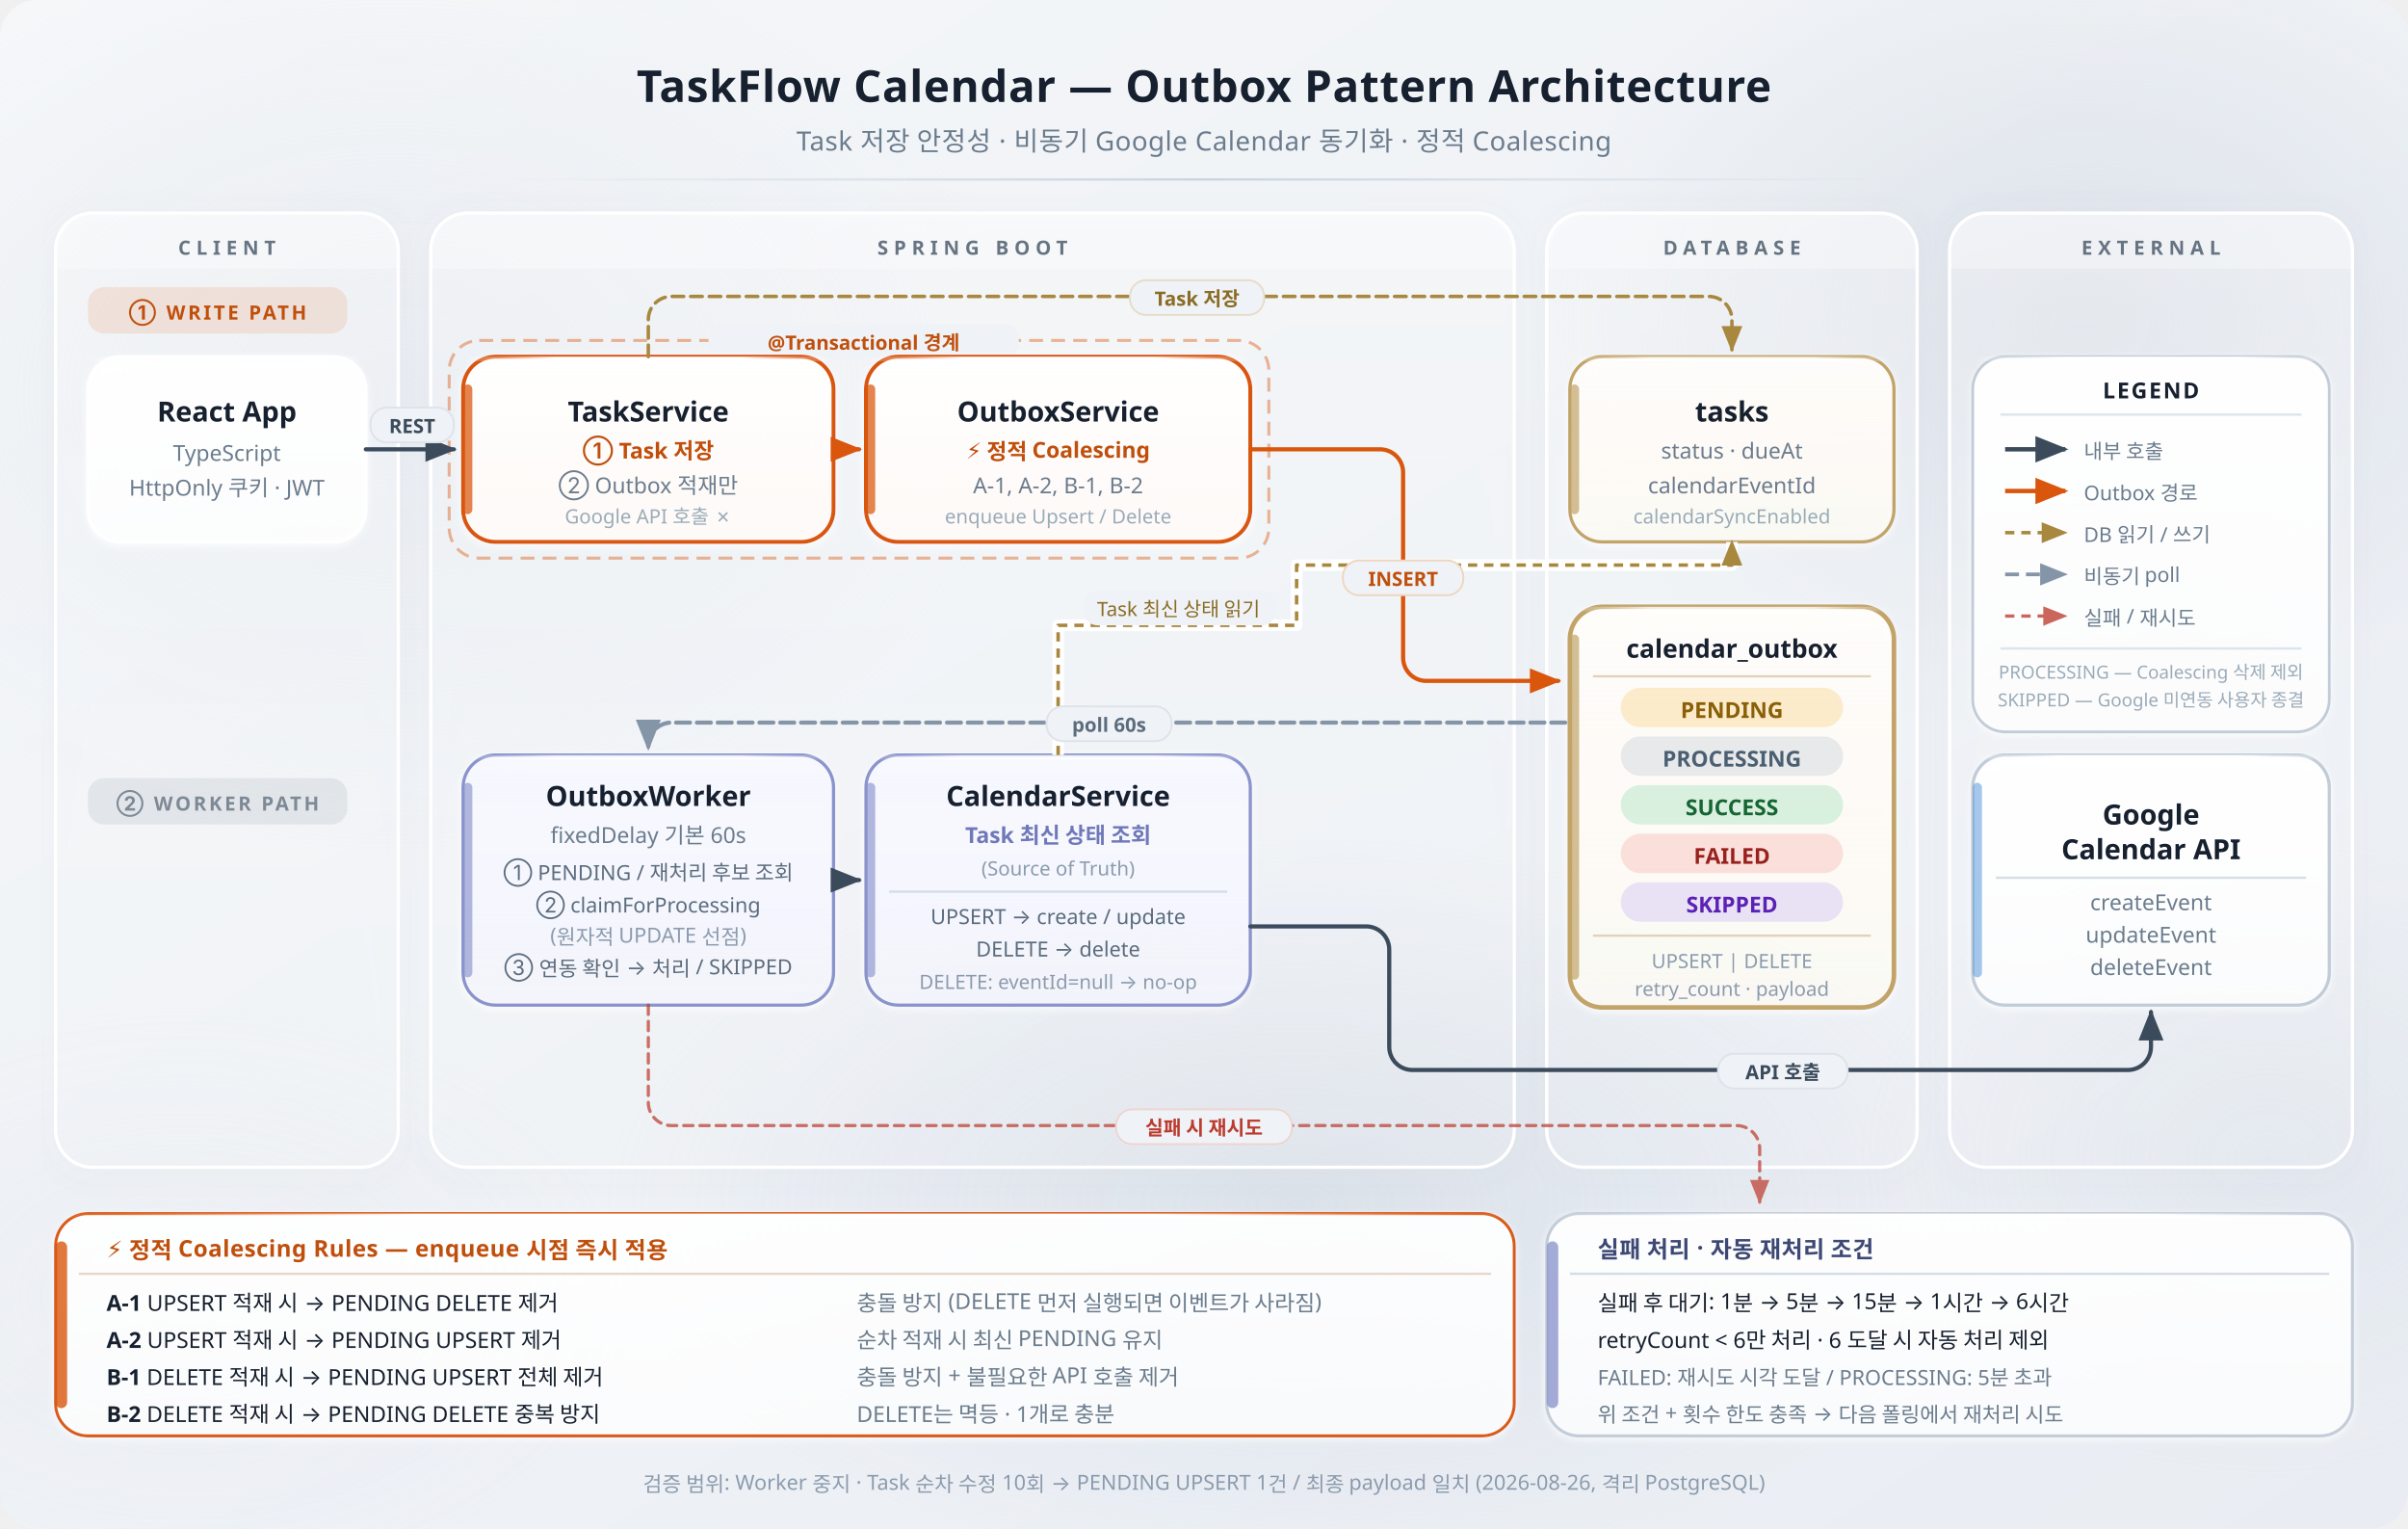
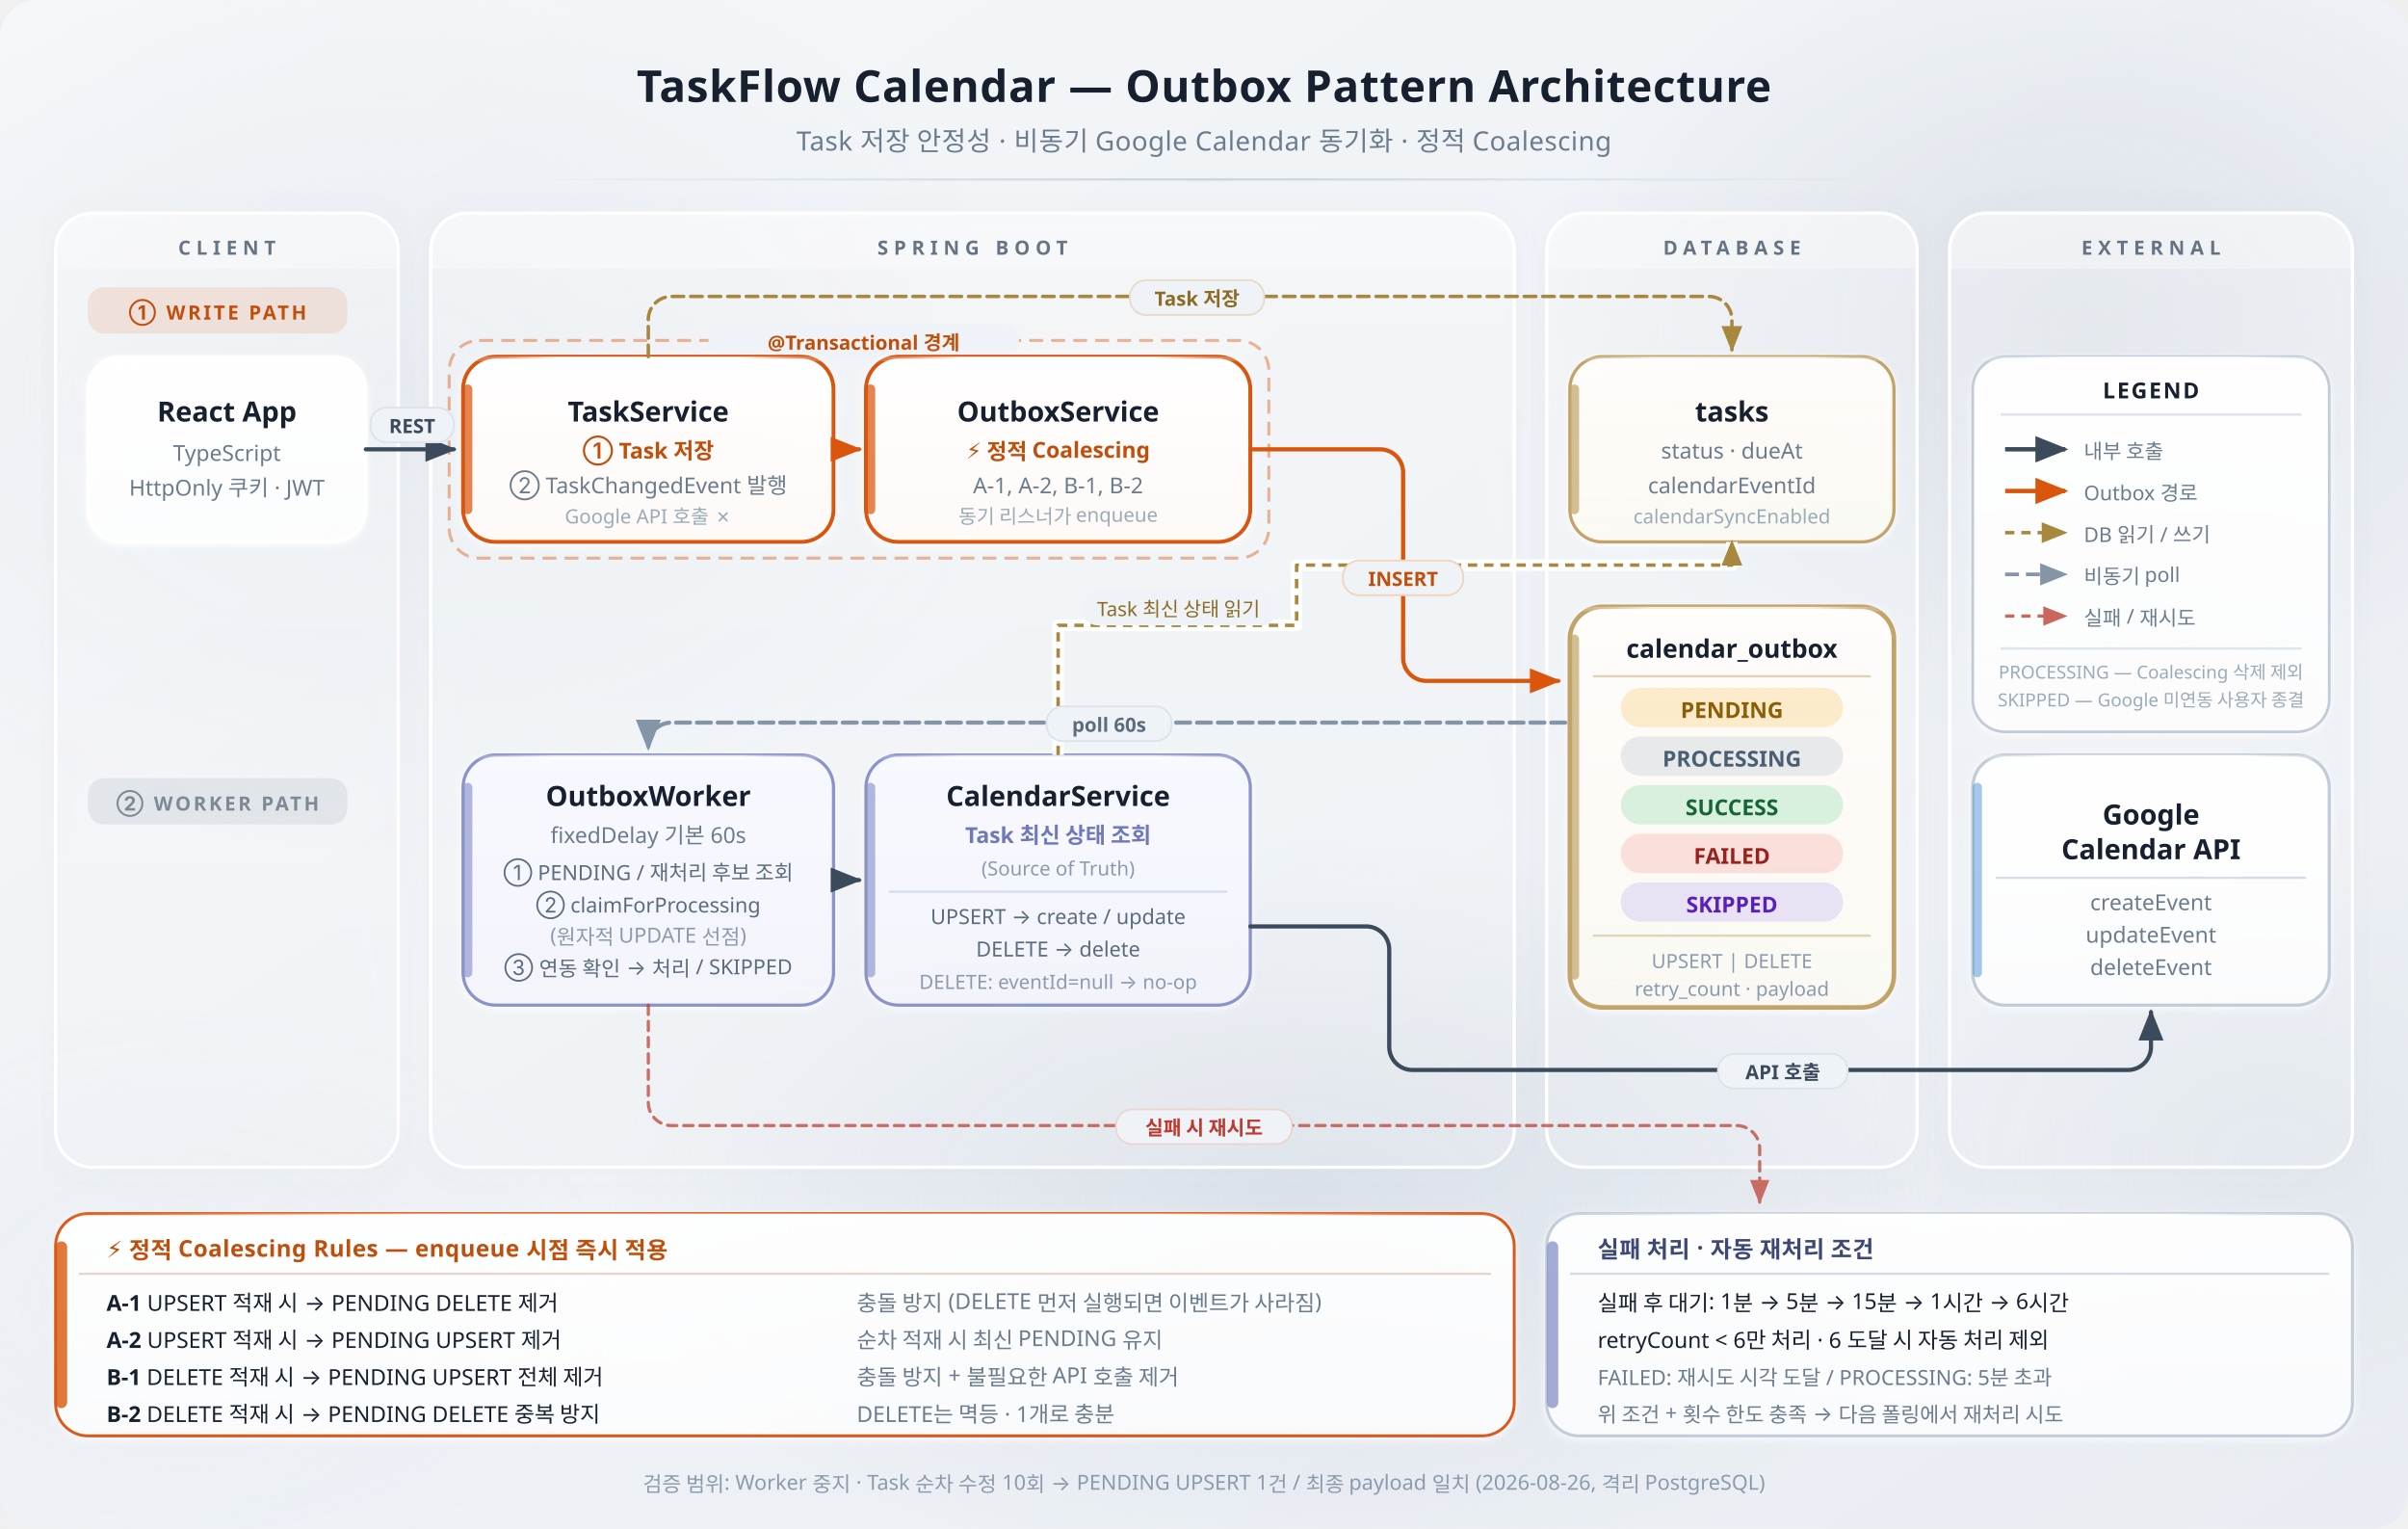
<svg xmlns="http://www.w3.org/2000/svg" viewBox="0 0 1040 660" width="1040" height="660" font-family="'Segoe UI', system-ui, -apple-system, sans-serif" role="img" aria-labelledby="outbox-title outbox-desc">
  <defs>
    <linearGradient id="bg" x1="0%" y1="0%" x2="100%" y2="100%">
      <stop offset="0%" stop-color="#f5f7f9" />
      <stop offset="50%" stop-color="#eff2f6" />
      <stop offset="100%" stop-color="#e9edf3" />
    </linearGradient>
    <radialGradient id="blob1" cx="50%" cy="50%" r="50%">
      <stop offset="0%" stop-color="#c9d1dd" stop-opacity="0.50" />
      <stop offset="100%" stop-color="#c9d1dd" stop-opacity="0" />
    </radialGradient>
    <radialGradient id="blob2" cx="50%" cy="50%" r="50%">
      <stop offset="0%" stop-color="#dee3eb" stop-opacity="0.46" />
      <stop offset="100%" stop-color="#dee3eb" stop-opacity="0" />
    </radialGradient>
    <radialGradient id="blob3" cx="50%" cy="50%" r="50%">
      <stop offset="0%" stop-color="#b9c5d5" stop-opacity="0.34" />
      <stop offset="100%" stop-color="#b9c5d5" stop-opacity="0" />
    </radialGradient>
    <linearGradient id="glass-card" x1="0%" y1="0%" x2="0%" y2="100%">
      <stop offset="0%" stop-color="#ffffff" stop-opacity="0.86" />
      <stop offset="100%" stop-color="#ffffff" stop-opacity="0.56" />
    </linearGradient>
    <linearGradient id="glass-accent" x1="0%" y1="0%" x2="0%" y2="100%">
      <stop offset="0%" stop-color="#ffffff" stop-opacity="0.94" />
      <stop offset="100%" stop-color="#fff9f5" stop-opacity="0.70" />
    </linearGradient>
    <linearGradient id="glass-zone" x1="0%" y1="0%" x2="0%" y2="100%">
      <stop offset="0%" stop-color="#ffffff" stop-opacity="0.30" />
      <stop offset="100%" stop-color="#ffffff" stop-opacity="0.10" />
    </linearGradient>
    <linearGradient id="glass-worker" x1="0%" y1="0%" x2="0%" y2="100%">
      <stop offset="0%" stop-color="#f7f8ff" stop-opacity="0.84" />
      <stop offset="100%" stop-color="#f0f1fd" stop-opacity="0.58" />
    </linearGradient>
    <linearGradient id="glass-db" x1="0%" y1="0%" x2="0%" y2="100%">
      <stop offset="0%" stop-color="#fffdfa" stop-opacity="0.86" />
      <stop offset="100%" stop-color="#fdf8ef" stop-opacity="0.60" />
    </linearGradient>
    <linearGradient id="glass-bottom" x1="0%" y1="0%" x2="0%" y2="100%">
      <stop offset="0%" stop-color="#ffffff" stop-opacity="0.82" />
      <stop offset="100%" stop-color="#ffffff" stop-opacity="0.54" />
    </linearGradient>
    <linearGradient id="sheen" x1="0%" y1="0%" x2="100%" y2="0%">
      <stop offset="0%" stop-color="#ffffff" stop-opacity="0" />
      <stop offset="25%" stop-color="#ffffff" stop-opacity="1" />
      <stop offset="75%" stop-color="#ffffff" stop-opacity="1" />
      <stop offset="100%" stop-color="#ffffff" stop-opacity="0" />
    </linearGradient>
    <linearGradient id="rule" x1="0%" y1="0%" x2="100%" y2="0%">
      <stop offset="0%" stop-color="#c9d4e0" stop-opacity="0" />
      <stop offset="50%" stop-color="#c9d4e0" stop-opacity="1" />
      <stop offset="100%" stop-color="#c9d4e0" stop-opacity="0" />
    </linearGradient>
    <filter id="shadow-card" x="-10%" y="-10%" width="120%" height="135%">
      <feDropShadow dx="0" dy="3" stdDeviation="7" flood-color="#7f90a6" flood-opacity="0.16" />
      <feDropShadow dx="0" dy="1" stdDeviation="1.5" flood-color="#ffffff" flood-opacity="0.90" />
    </filter>
    <filter id="shadow-accent" x="-12%" y="-18%" width="124%" height="155%">
      <feDropShadow dx="0" dy="4" stdDeviation="10" flood-color="#d9560c" flood-opacity="0.13" />
      <feDropShadow dx="0" dy="1" stdDeviation="2" flood-color="#ffffff" flood-opacity="0.90" />
    </filter>
    <filter id="shadow-zone" x="-4%" y="-4%" width="108%" height="112%">
      <feDropShadow dx="0" dy="2" stdDeviation="6" flood-color="#7f90a6" flood-opacity="0.11" />
    </filter>
    <marker id="arr-dark" markerWidth="7.5" markerHeight="6" refX="6.8" refY="3" orient="auto">
      <path d="M0 0 L7.5 3 L0 6 Z" fill="#3b4b5c" />
    </marker>
    <marker id="arr-orange" markerWidth="7.5" markerHeight="6" refX="6.8" refY="3" orient="auto">
      <path d="M0 0 L7.5 3 L0 6 Z" fill="#d9560c" />
    </marker>
    <marker id="arr-muted" markerWidth="7.5" markerHeight="6" refX="6.8" refY="3" orient="auto">
      <path d="M0 0 L7.5 3 L0 6 Z" fill="#8595a8" />
    </marker>
    <marker id="arr-red" markerWidth="7.5" markerHeight="6" refX="6.8" refY="3" orient="auto">
      <path d="M0 0 L7.5 3 L0 6 Z" fill="#bc3b2e" />
    </marker>
    <marker id="arr-gold" markerWidth="7.5" markerHeight="6" refX="6.8" refY="3" orient="auto">
      <path d="M0 0 L7.5 3 L0 6 Z" fill="#a8873f" />
    </marker>
  </defs>
  <rect width="1040" height="660" fill="url(#bg)" rx="16" />
  <ellipse cx="170" cy="170" rx="280" ry="200" fill="url(#blob2)" />
  <ellipse cx="900" cy="140" rx="240" ry="180" fill="url(#blob1)" />
  <ellipse cx="560" cy="520" rx="300" ry="160" fill="url(#blob3)" />
  <ellipse cx="80" cy="560" rx="200" ry="130" fill="url(#blob2)" opacity="0.6" />
  <ellipse cx="980" cy="500" rx="180" ry="140" fill="url(#blob1)" opacity="0.5" />
  <text x="520" y="44" text-anchor="middle" font-size="19" font-weight="700" fill="#16202e" letter-spacing="0.3">TaskFlow Calendar — Outbox Pattern Architecture</text>
  <text x="520" y="65" text-anchor="middle" font-size="11.5" fill="#6b7c8d" letter-spacing="0.2">
    Task 저장 안정성 · 비동기 Google Calendar 동기화 · 정적 Coalescing
  </text>
  <rect x="220" y="77" width="600" height="1" fill="url(#rule)" />
  <g>
    <rect x="24" y="92" width="148" height="412" rx="16" fill="url(#glass-zone)" stroke="#ffffff" stroke-width="1.4" filter="url(#shadow-zone)" />
    <path d="M24 106 A16 16 0 0 1 40 92 L156 92 A16 16 0 0 1 172 106 L172 116 L24 116 Z" fill="#ffffff" opacity="0.32" />
    <text x="98" y="110" text-anchor="middle" font-size="8.5" font-weight="700" fill="#4d5d6d" letter-spacing="2.4" opacity="0.85">CLIENT</text>
    <rect x="186" y="92" width="468" height="412" rx="16" fill="url(#glass-zone)" stroke="#ffffff" stroke-width="1.4" filter="url(#shadow-zone)" />
    <path d="M186 106 A16 16 0 0 1 202 92 L638 92 A16 16 0 0 1 654 106 L654 116 L186 116 Z" fill="#ffffff" opacity="0.32" />
    <text x="420" y="110" text-anchor="middle" font-size="8.5" font-weight="700" fill="#4d5d6d" letter-spacing="2.4" opacity="0.85">SPRING BOOT</text>
    <rect x="668" y="92" width="160" height="412" rx="16" fill="url(#glass-zone)" stroke="#ffffff" stroke-width="1.4" filter="url(#shadow-zone)" />
    <path d="M668 106 A16 16 0 0 1 684 92 L812 92 A16 16 0 0 1 828 106 L828 116 L668 116 Z" fill="#ffffff" opacity="0.32" />
    <text x="748" y="110" text-anchor="middle" font-size="8.5" font-weight="700" fill="#4d5d6d" letter-spacing="2.4" opacity="0.85">DATABASE</text>
    <rect x="842" y="92" width="174" height="412" rx="16" fill="url(#glass-zone)" stroke="#ffffff" stroke-width="1.4" filter="url(#shadow-zone)" />
    <path d="M842 106 A16 16 0 0 1 858 92 L1000 92 A16 16 0 0 1 1016 106 L1016 116 L842 116 Z" fill="#ffffff" opacity="0.32" />
    <text x="929" y="110" text-anchor="middle" font-size="8.5" font-weight="700" fill="#4d5d6d" letter-spacing="2.4" opacity="0.85">EXTERNAL</text>
  </g>
  <rect x="38" y="124" width="112" height="20" rx="7" fill="#d9560c" opacity="0.12" />
  <text x="94" y="138" text-anchor="middle" font-size="8.5" font-weight="700" fill="#c04f0c" letter-spacing="1.1">① WRITE PATH</text>
  <rect x="38" y="336" width="112" height="20" rx="7" fill="#3b4b5c" opacity="0.09" />
  <text x="94" y="350" text-anchor="middle" font-size="8.5" font-weight="700" fill="#3b4b5c" letter-spacing="1.1" opacity="0.6">② WORKER PATH</text>
  <rect x="194" y="147" width="354" height="94" rx="13" fill="none" stroke="#d9560c" stroke-width="1.3" stroke-dasharray="6,3.5" opacity="0.42" />
  <rect x="306" y="140" width="134" height="15" rx="6" fill="#eff2f6" />
  <text x="373" y="151" text-anchor="middle" font-size="8.5" font-weight="700" fill="#c04f0c">@Transactional 경계</text>
  <rect x="38" y="154" width="120" height="80" rx="14" fill="url(#glass-card)" stroke="#ffffff" stroke-width="1.4" filter="url(#shadow-card)" />
  <rect x="38" y="154" width="120" height="2" rx="1" fill="url(#sheen)" />
  <text x="98" y="182" text-anchor="middle" font-size="12" font-weight="700" fill="#16202e">React App</text>
  <text x="98" y="199" text-anchor="middle" font-size="9.5" fill="#6b7c8d">TypeScript</text>
  <text x="98" y="214" text-anchor="middle" font-size="9.5" fill="#6b7c8d">HttpOnly 쿠키 · JWT</text>
  <rect x="200" y="154" width="160" height="80" rx="14" fill="url(#glass-accent)" stroke="#d9560c" stroke-width="1.7" filter="url(#shadow-accent)" />
  <rect x="200" y="154" width="160" height="2" rx="1" fill="url(#sheen)" />
  <rect x="200" y="166" width="4" height="56" rx="2" fill="#d9560c" opacity="0.72" />
  <text x="280" y="182" text-anchor="middle" font-size="12" font-weight="700" fill="#16202e">TaskService</text>
  <text x="280" y="198" text-anchor="middle" font-size="9.5" font-weight="600" fill="#c04f0c">① Task 저장</text>
-   <text x="280" y="213" text-anchor="middle" font-size="9.5" fill="#6b7c8d">② Outbox 적재만</text>
+   <text x="280" y="213" text-anchor="middle" font-size="9.5" fill="#6b7c8d">② TaskChangedEvent 발행</text>
  <text x="280" y="226" text-anchor="middle" font-size="8.5" fill="#9aabb8">Google API 호출 ✗</text>
  <rect x="374" y="154" width="166" height="80" rx="14" fill="url(#glass-accent)" stroke="#d9560c" stroke-width="1.7" filter="url(#shadow-accent)" />
  <rect x="374" y="154" width="166" height="2" rx="1" fill="url(#sheen)" />
  <rect x="374" y="166" width="4" height="56" rx="2" fill="#d9560c" opacity="0.72" />
  <text x="457" y="182" text-anchor="middle" font-size="12" font-weight="700" fill="#16202e">OutboxService</text>
  <text x="457" y="198" text-anchor="middle" font-size="9.5" font-weight="600" fill="#c04f0c">⚡ 정적 Coalescing</text>
  <text x="457" y="213" text-anchor="middle" font-size="9.5" fill="#6b7c8d">A-1, A-2, B-1, B-2</text>
-   <text x="457" y="226" text-anchor="middle" font-size="8.5" fill="#9aabb8">enqueue Upsert / Delete</text>
+   <text x="457" y="226" text-anchor="middle" font-size="8.5" fill="#9aabb8">동기 리스너가 enqueue</text>
  <rect x="678" y="154" width="140" height="80" rx="14" fill="url(#glass-db)" stroke="#c2a469" stroke-width="1.4" filter="url(#shadow-card)" />
  <rect x="678" y="154" width="140" height="2" rx="1" fill="url(#sheen)" opacity="0.8" />
  <rect x="678" y="166" width="4" height="56" rx="2" fill="#c2a469" opacity="0.7" />
  <text x="748" y="182" text-anchor="middle" font-size="12" font-weight="700" fill="#16202e">tasks</text>
  <text x="748" y="198" text-anchor="middle" font-size="9.5" fill="#6b7c8d">status · dueAt</text>
  <text x="748" y="213" text-anchor="middle" font-size="9.5" fill="#6b7c8d">calendarEventId</text>
  <text x="748" y="226" text-anchor="middle" font-size="8.5" fill="#9aabb8">calendarSyncEnabled</text>
  <rect x="678" y="262" width="140" height="173" rx="14" fill="url(#glass-db)" stroke="#c2a469" stroke-width="2" filter="url(#shadow-card)" />
  <rect x="678" y="262" width="140" height="2" rx="1" fill="url(#sheen)" opacity="0.8" />
  <rect x="678" y="274" width="4" height="149" rx="2" fill="#c2a469" opacity="0.7" />
  <text x="748" y="284" text-anchor="middle" font-size="11" font-weight="700" fill="#16202e">calendar_outbox</text>
  <line x1="688" y1="292" x2="808" y2="292" stroke="#e0d3b8" stroke-width="1" />
  <rect x="700" y="297" width="96" height="17" rx="8.5" fill="#f5b93b" opacity="0.24" />
  <text x="748" y="310" text-anchor="middle" font-size="9.5" font-weight="700" fill="#8a5f08">PENDING</text>
  <rect x="700" y="318" width="96" height="17" rx="8.5" fill="#93a3b6" opacity="0.20" />
  <text x="748" y="331" text-anchor="middle" font-size="9.5" font-weight="600" fill="#4b5f73">PROCESSING</text>
  <rect x="700" y="339" width="96" height="17" rx="8.5" fill="#48c97c" opacity="0.20" />
  <text x="748" y="352" text-anchor="middle" font-size="9.5" font-weight="600" fill="#166534">SUCCESS</text>
  <rect x="700" y="360" width="96" height="17" rx="8.5" fill="#f0736f" opacity="0.20" />
  <text x="748" y="373" text-anchor="middle" font-size="9.5" font-weight="600" fill="#98211d">FAILED</text>
  <rect x="700" y="381" width="96" height="17" rx="8.5" fill="#a48bf0" opacity="0.22" />
  <text x="748" y="394" text-anchor="middle" font-size="9.5" font-weight="600" fill="#5b21b6">SKIPPED</text>
  <line x1="688" y1="404" x2="808" y2="404" stroke="#e0d3b8" stroke-width="1" />
  <text x="748" y="418" text-anchor="middle" font-size="8.5" fill="#8b9bad">UPSERT | DELETE</text>
  <text x="748" y="430" text-anchor="middle" font-size="8.5" fill="#8b9bad">retry_count · payload</text>
  <rect x="200" y="326" width="160" height="108" rx="14" fill="url(#glass-worker)" stroke="#8a93cc" stroke-width="1.4" filter="url(#shadow-card)" />
  <rect x="200" y="326" width="160" height="2" rx="1" fill="url(#sheen)" opacity="0.8" />
  <rect x="200" y="338" width="4" height="84" rx="2" fill="#8a93cc" opacity="0.65" />
  <text x="280" y="348" text-anchor="middle" font-size="12" font-weight="700" fill="#16202e">OutboxWorker</text>
  <text x="280" y="364" text-anchor="middle" font-size="9.5" fill="#6b7c8d">fixedDelay 기본 60s</text>
  <text x="280" y="380" text-anchor="middle" font-size="9" fill="#5b6c7d">① PENDING / 재처리 후보 조회</text>
  <text x="280" y="394" text-anchor="middle" font-size="9" fill="#5b6c7d">② claimForProcessing</text>
  <text x="280" y="407" text-anchor="middle" font-size="9" fill="#8b9bad">(원자적 UPDATE 선점)</text>
  <text x="280" y="421" text-anchor="middle" font-size="9" fill="#5b6c7d">③ 연동 확인 → 처리 / SKIPPED</text>
  <rect x="374" y="326" width="166" height="108" rx="14" fill="url(#glass-worker)" stroke="#8a93cc" stroke-width="1.4" filter="url(#shadow-card)" />
  <rect x="374" y="326" width="166" height="2" rx="1" fill="url(#sheen)" opacity="0.8" />
  <rect x="374" y="338" width="4" height="84" rx="2" fill="#8a93cc" opacity="0.65" />
  <text x="457" y="348" text-anchor="middle" font-size="12" font-weight="700" fill="#16202e">CalendarService</text>
  <text x="457" y="364" text-anchor="middle" font-size="9.5" font-weight="600" fill="#6f78b8">Task 최신 상태 조회</text>
  <text x="457" y="378" text-anchor="middle" font-size="8.5" fill="#8b9bad">(Source of Truth)</text>
  <line x1="384" y1="385" x2="530" y2="385" stroke="#d5dcee" stroke-width="1" />
  <text x="457" y="399" text-anchor="middle" font-size="9" fill="#5b6c7d">UPSERT → create / update</text>
  <text x="457" y="413" text-anchor="middle" font-size="9" fill="#5b6c7d">DELETE → delete</text>
  <text x="457" y="427" text-anchor="middle" font-size="8.5" fill="#8b9bad">DELETE: eventId=null → no-op</text>
  <rect x="852" y="326" width="154" height="108" rx="14" fill="url(#glass-card)" stroke="#c2ccd8" stroke-width="1.4" filter="url(#shadow-card)" />
  <rect x="852" y="326" width="154" height="2" rx="1" fill="url(#sheen)" />
  <rect x="852" y="338" width="4" height="84" rx="2" fill="#4a90d8" opacity="0.5" />
  <text x="929" y="356" text-anchor="middle" font-size="12" font-weight="700" fill="#16202e">Google</text>
  <text x="929" y="371" text-anchor="middle" font-size="12" font-weight="700" fill="#16202e">Calendar API</text>
  <line x1="862" y1="379" x2="996" y2="379" stroke="#d5dde6" stroke-width="1" />
  <text x="929" y="393" text-anchor="middle" font-size="9.5" fill="#6b7c8d">createEvent</text>
  <text x="929" y="407" text-anchor="middle" font-size="9.5" fill="#6b7c8d">updateEvent</text>
  <text x="929" y="421" text-anchor="middle" font-size="9.5" fill="#6b7c8d">deleteEvent</text>
  <rect x="852" y="154" width="154" height="162" rx="14" fill="url(#glass-card)" stroke="#c2ccd8" stroke-width="1.2" filter="url(#shadow-card)" />
  <rect x="852" y="154" width="154" height="2" rx="1" fill="url(#sheen)" />
  <text x="929" y="172" text-anchor="middle" font-size="9.5" font-weight="700" fill="#16202e" letter-spacing="0.8">LEGEND</text>
  <line x1="864" y1="179" x2="994" y2="179" stroke="#dde4ec" stroke-width="1" />
  <line x1="866" y1="194" x2="892" y2="194" stroke="#3b4b5c" stroke-width="1.9" marker-end="url(#arr-dark)" />
  <text x="900" y="198" font-size="8.8" fill="#6b7c8d">내부 호출</text>
  <line x1="866" y1="212" x2="892" y2="212" stroke="#d9560c" stroke-width="1.9" marker-end="url(#arr-orange)" />
  <text x="900" y="216" font-size="8.8" fill="#6b7c8d">Outbox 경로</text>
  <line x1="866" y1="230" x2="892" y2="230" stroke="#a8873f" stroke-width="1.5" stroke-dasharray="4,3" marker-end="url(#arr-gold)" />
  <text x="900" y="234" font-size="8.8" fill="#6b7c8d">DB 읽기 / 쓰기</text>
  <line x1="866" y1="248" x2="892" y2="248" stroke="#8595a8" stroke-width="1.6" stroke-dasharray="6,3" marker-end="url(#arr-muted)" />
  <text x="900" y="252" font-size="8.8" fill="#6b7c8d">비동기 poll</text>
  <line x1="866" y1="266" x2="892" y2="266" stroke="#bc3b2e" stroke-width="1.4" stroke-dasharray="4,3" marker-end="url(#arr-red)" opacity="0.78" />
  <text x="900" y="270" font-size="8.8" fill="#6b7c8d">실패 / 재시도</text>
  <line x1="864" y1="280" x2="994" y2="280" stroke="#dde4ec" stroke-width="1" />
  <text x="929" y="293" text-anchor="middle" font-size="7.8" fill="#9aabb8">PROCESSING — Coalescing 삭제 제외</text>
  <text x="929" y="305" text-anchor="middle" font-size="7.8" fill="#9aabb8">SKIPPED — Google 미연동 사용자 종결</text>
  <path d="M457 326 L457 270 L560 270 L560 244 L748 244 L748 234" fill="none" stroke="#ffffff" stroke-width="5" stroke-linejoin="round" />
  <path d="M457 326 L457 270 L560 270 L560 244 L748 244 L748 234" fill="none" stroke="#a8873f" stroke-width="1.5" stroke-dasharray="4,3" stroke-linejoin="round" marker-end="url(#arr-gold)" />
  <rect x="468" y="255" width="83" height="15" rx="6" fill="#eff2f6" />
  <text x="509" y="266" text-anchor="middle" font-size="8.5" fill="#8a6c25">Task 최신 상태 읽기</text>
  <g fill="none" stroke-linejoin="round" stroke-linecap="round">
    <line x1="158" y1="194" x2="196" y2="194" stroke="#3b4b5c" stroke-width="1.8" marker-end="url(#arr-dark)" />
    <line x1="360" y1="194" x2="371" y2="194" stroke="#d9560c" stroke-width="1.8" marker-end="url(#arr-orange)" />
    <path d="M 280 154 L 280 138 A 10 10 0 0 1 290 128 L 738 128 A 10 10 0 0 1 748 138 L 748 151" stroke="#a8873f" stroke-width="1.5" stroke-dasharray="5,3" marker-end="url(#arr-gold)" />
    <path d="M 540 194 L 596 194 A 10 10 0 0 1 606 204 L 606 284 A 10 10 0 0 0 616 294 L 673 294" stroke="#d9560c" stroke-width="1.8" marker-end="url(#arr-orange)" />
    <path d="M 676 312 L 290 312 A 10 10 0 0 0 280 322 L 280 323" stroke="#8595a8" stroke-width="1.8" stroke-dasharray="6,3" marker-end="url(#arr-muted)" />
    <line x1="360" y1="380" x2="371" y2="380" stroke="#3b4b5c" stroke-width="1.8" marker-end="url(#arr-dark)" />
    <path d="M 540 400 L 590 400 A 10 10 0 0 1 600 410 L 600 452 A 10 10 0 0 0 610 462 L 919 462 A 10 10 0 0 0 929 452 L 929 437" stroke="#3b4b5c" stroke-width="1.8" marker-end="url(#arr-dark)" />
    <path d="M 280 434 L 280 476 A 10 10 0 0 0 290 486 L 750 486 A 10 10 0 0 1 760 496 L 760 519" stroke="#bc3b2e" stroke-width="1.4" stroke-dasharray="4,3" marker-end="url(#arr-red)" opacity="0.72" />
  </g>
  <g>
    <rect x="160" y="176" width="36" height="15" rx="7" fill="#eff2f6" stroke="#dde3ea" stroke-width="0.8" />
    <text x="178" y="187" text-anchor="middle" font-size="8.5" font-weight="600" fill="#3b4b5c">REST</text>
    <rect x="488" y="121" width="58" height="15" rx="7" fill="#eff2f6" stroke="#e6dcc8" stroke-width="0.8" />
    <text x="517" y="132" text-anchor="middle" font-size="8.5" font-weight="600" fill="#8a6c25">Task 저장</text>
    <rect x="580" y="242" width="52" height="15" rx="7" fill="#eff2f6" stroke="#f0d5bd" stroke-width="0.8" />
    <text x="606" y="253" text-anchor="middle" font-size="8.5" font-weight="600" fill="#c04f0c">INSERT</text>
    <rect x="452" y="305" width="54" height="15" rx="7" fill="#eff2f6" stroke="#dde3ea" stroke-width="0.8" />
    <text x="479" y="316" text-anchor="middle" font-size="8.5" font-weight="600" fill="#5b6c7d">poll 60s</text>
    <rect x="742" y="455" width="56" height="15" rx="7" fill="#eff2f6" stroke="#dde3ea" stroke-width="0.8" />
    <text x="770" y="466" text-anchor="middle" font-size="8.5" font-weight="600" fill="#3b4b5c">API 호출</text>
    <rect x="482" y="479" width="76" height="15" rx="7" fill="#eff2f6" stroke="#eed4d0" stroke-width="0.8" />
    <text x="520" y="490" text-anchor="middle" font-size="8.5" font-weight="600" fill="#bc3b2e">실패 시 재시도</text>
  </g>
  <rect x="24" y="524" width="630" height="96" rx="14" fill="url(#glass-bottom)" stroke="#d9560c" stroke-width="1.3" filter="url(#shadow-card)" opacity="0.97" />
  <rect x="24" y="524" width="630" height="2" rx="1" fill="url(#sheen)" />
  <rect x="24" y="536" width="5" height="72" rx="2.5" fill="#d9560c" opacity="0.8" />
  <text x="46" y="543" font-size="10" font-weight="700" fill="#c04f0c" letter-spacing="0.2">
    ⚡  정적 Coalescing Rules — enqueue 시점 즉시 적용
  </text>
  <line x1="34" y1="550" x2="644" y2="550" stroke="#e6d7cd" stroke-width="1" />
  <text x="46" y="566" font-size="9.5" fill="#16202e">
    <tspan font-weight="700">A-1</tspan>  UPSERT 적재 시 →  PENDING DELETE 제거</text>
  <text x="370" y="566" font-size="9.5" fill="#6b7c8d">충돌 방지 (DELETE 먼저 실행되면 이벤트가 사라짐)</text>
  <text x="46" y="582" font-size="9.5" fill="#16202e">
    <tspan font-weight="700">A-2</tspan>  UPSERT 적재 시 →  PENDING UPSERT 제거</text>
  <text x="370" y="582" font-size="9.5" fill="#6b7c8d">순차 적재 시 최신 PENDING 유지</text>
  <text x="46" y="598" font-size="9.5" fill="#16202e">
    <tspan font-weight="700">B-1</tspan>  DELETE 적재 시  →  PENDING UPSERT 전체 제거</text>
  <text x="370" y="598" font-size="9.5" fill="#6b7c8d">충돌 방지 + 불필요한 API 호출 제거</text>
  <text x="46" y="614" font-size="9.5" fill="#16202e">
    <tspan font-weight="700">B-2</tspan>  DELETE 적재 시  →  PENDING DELETE 중복 방지</text>
  <text x="370" y="614" font-size="9.5" fill="#6b7c8d">DELETE는 멱등 · 1개로 충분</text>
  <rect x="668" y="524" width="348" height="96" rx="14" fill="url(#glass-bottom)" stroke="#c2ccd8" stroke-width="1.3" filter="url(#shadow-card)" opacity="0.97" />
  <rect x="668" y="524" width="348" height="2" rx="1" fill="url(#sheen)" />
  <rect x="668" y="536" width="5" height="72" rx="2.5" fill="#8a93cc" opacity="0.78" />
  <text x="690" y="543" font-size="10" font-weight="700" fill="#3d4874" letter-spacing="0.2">
    실패 처리 · 자동 재처리 조건
  </text>
  <line x1="678" y1="550" x2="1006" y2="550" stroke="#d5dce6" stroke-width="1" />
  <text x="690" y="566" font-size="9.5" fill="#16202e">실패 후 대기: 1분 → 5분 → 15분 → 1시간 → 6시간</text>
  <text x="690" y="582" font-size="9.5" fill="#16202e">retryCount &lt; 6만 처리 · 6 도달 시 자동 처리 제외</text>
  <text x="690" y="598" font-size="9" fill="#6b7c8d">FAILED: 재시도 시각 도달 / PROCESSING: 5분 초과</text>
  <text x="690" y="614" font-size="9" fill="#6b7c8d">위 조건 + 횟수 한도 충족 → 다음 폴링에서 재처리 시도</text>
  <text x="520" y="644" text-anchor="middle" font-size="9" fill="#8b9bad">
    검증 범위: Worker 중지 · Task 순차 수정 10회 → PENDING UPSERT 1건 / 최종 payload 일치 (2026-08-26, 격리 PostgreSQL)
  </text>
</svg>
